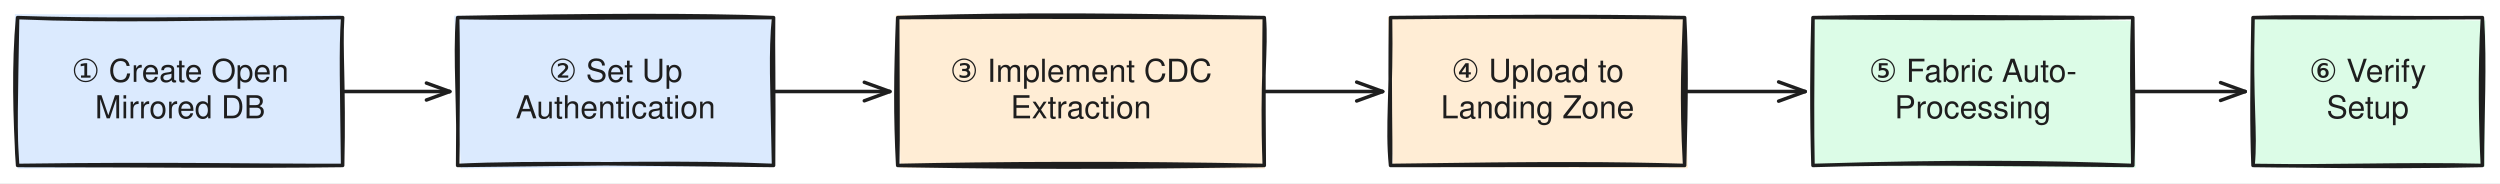
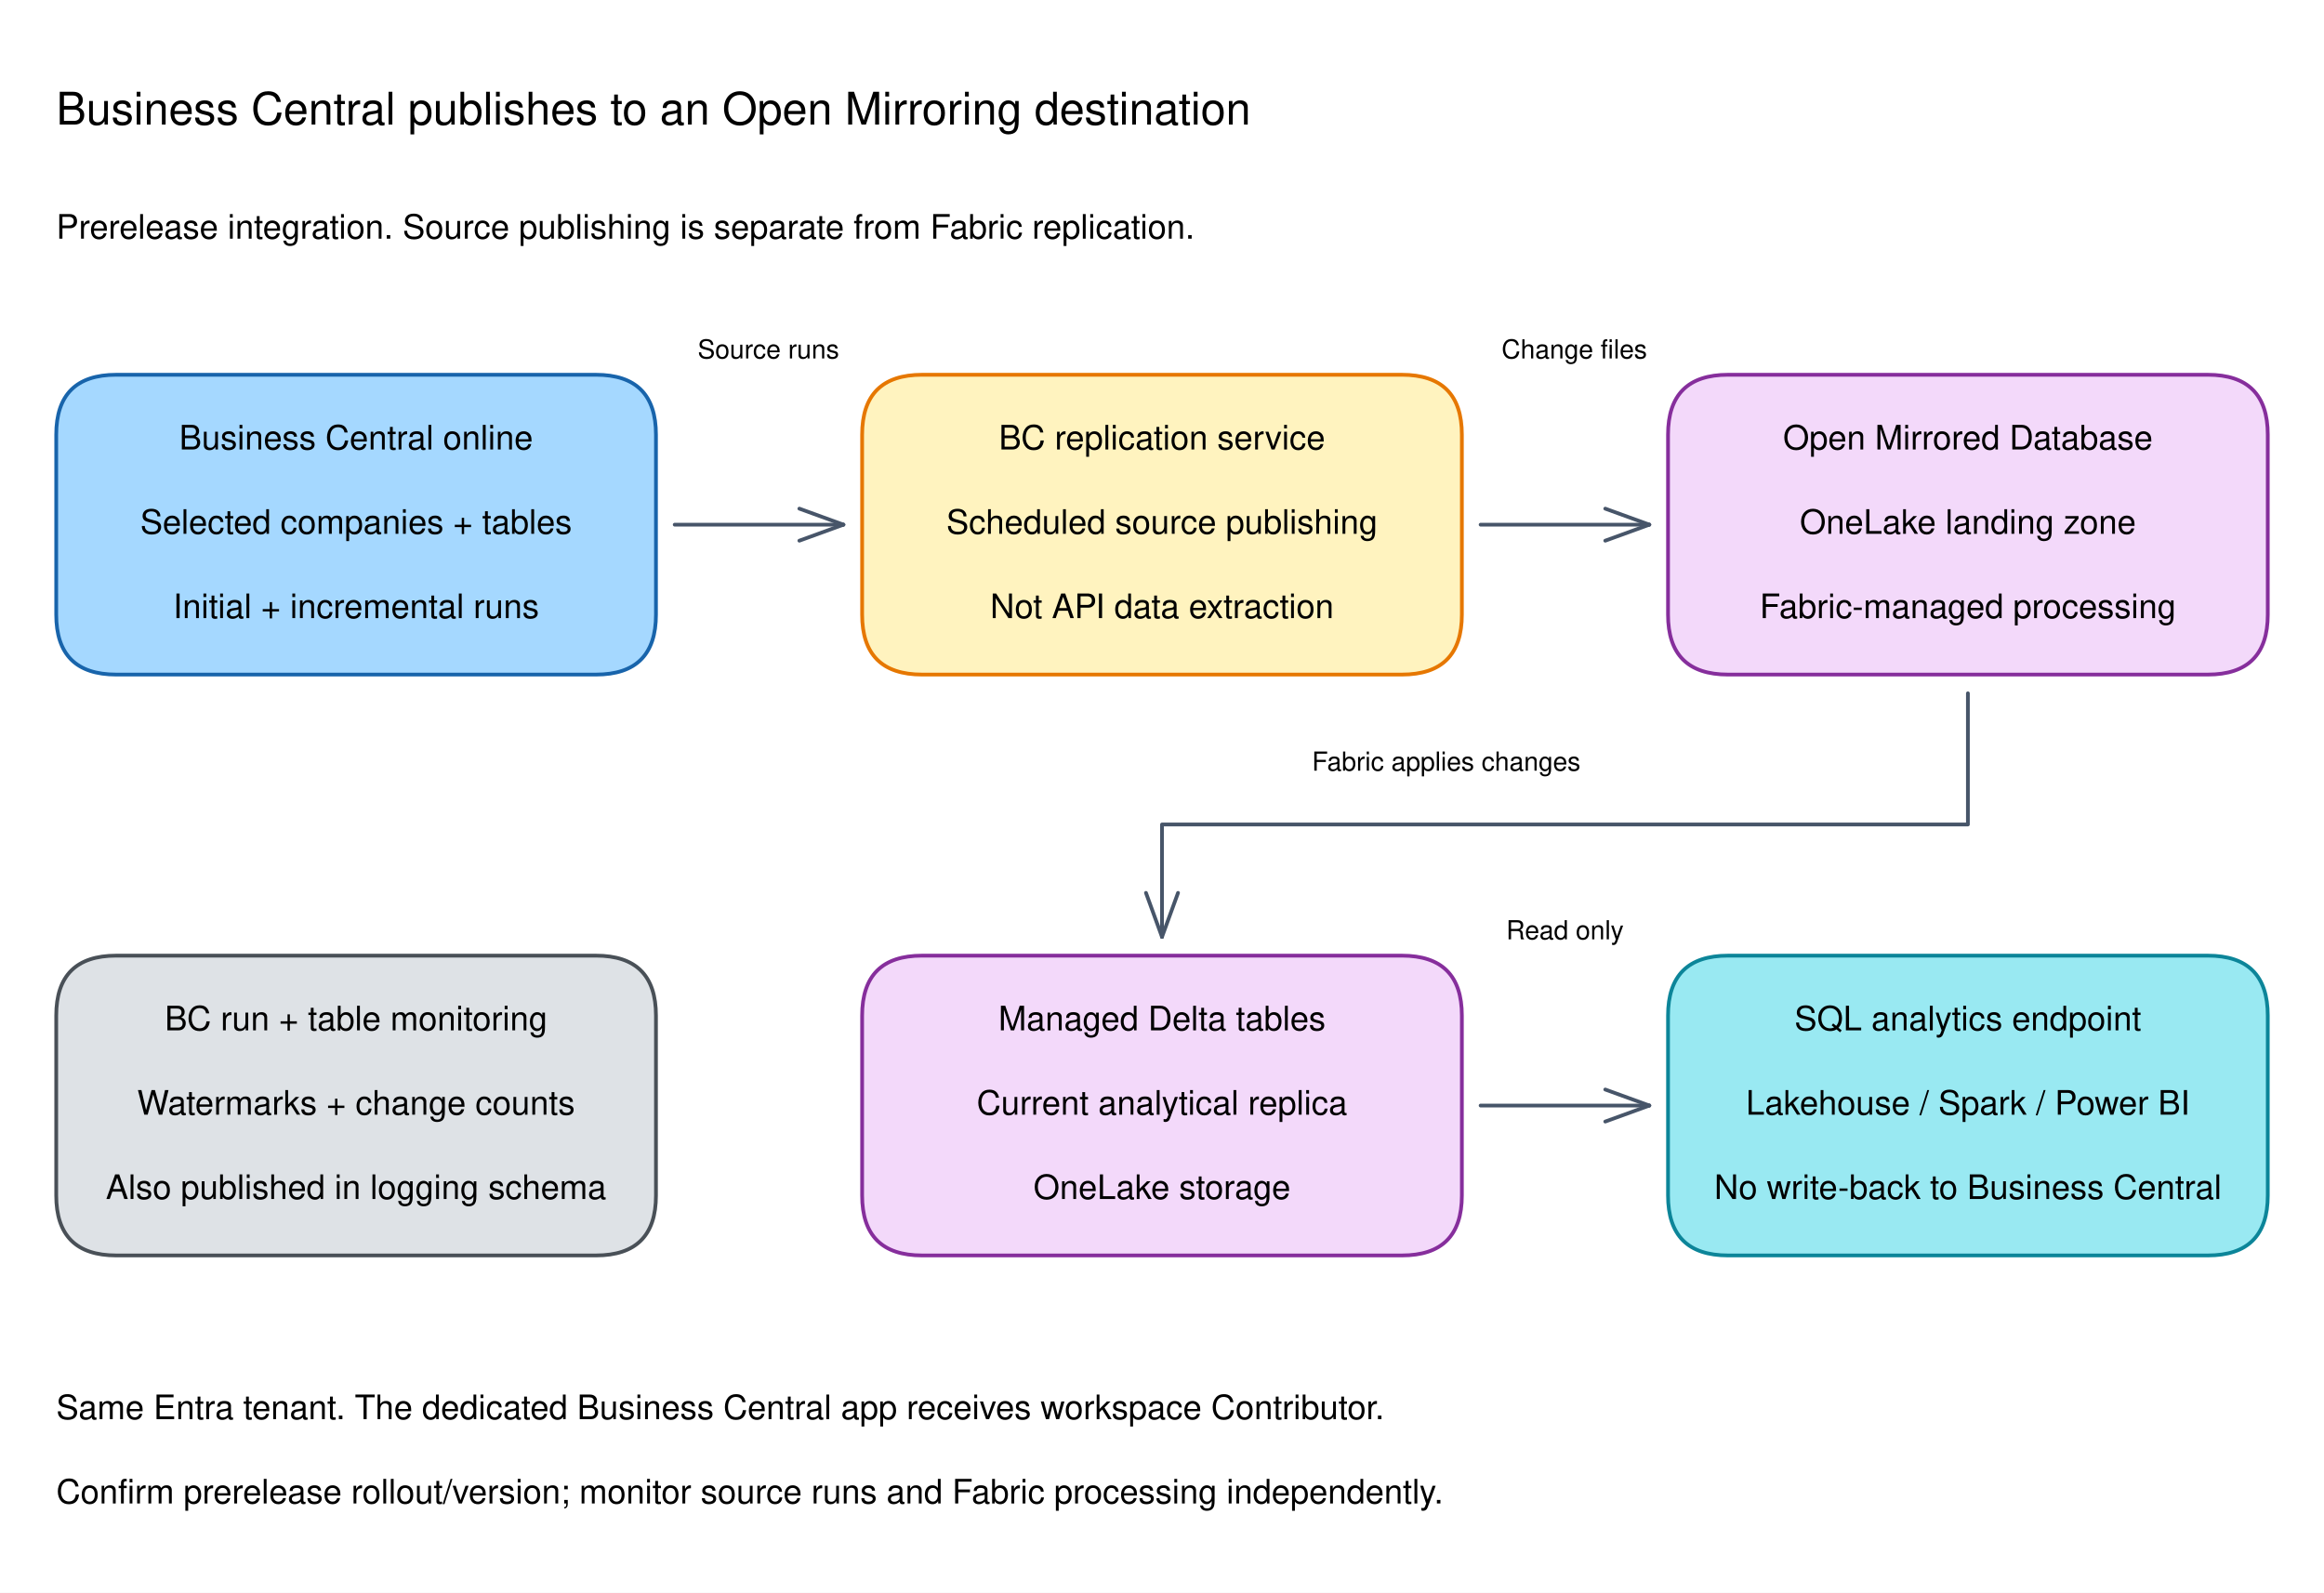
- <svg xmlns="http://www.w3.org/2000/svg" version="1.1" viewBox="0 0 1420.312 104" width="1420.312" height="104">
+ <svg xmlns="http://www.w3.org/2000/svg" version="1.1" viewBox="0 0 1240 850" width="2480" height="1700">
  <defs>
    <style class="style-fonts">
      </style>
  </defs>
-   <rect x="0" y="0" width="1420.312" height="104" fill="#ffffff" />
-   <g stroke-linecap="round" transform="translate(10 10) rotate(0 92.32812 42)">
-     <path d="M-1.56 -1.94 L183.52 -1.53 L184.02 83.19 L0.3 85.81" stroke="none" stroke-width="0" fill="#dbeafe" />
-     <path d="M0 0 C53.04 2.17, 104 0.66, 184.66 0 M0 0 C44.32 1.44, 89.34 0.96, 184.66 0 M184.66 0 C183.48 17.93, 185.68 38.01, 184.66 84 M184.66 0 C183.51 19, 184.15 38.36, 184.66 84 M184.66 84 C127.47 84.77, 73.77 84.02, 0 84 M184.66 84 C135.32 84.1, 86.42 82.85, 0 84 M0 84 C-1.65 57.07, -2.44 26.42, 0 0 M0 84 C-1.44 65.64, -0.83 48.16, 0 0" stroke="#1e1e1e" stroke-width="2" fill="none" />
+   <rect x="0" y="0" width="1240" height="850" fill="#ffffff" />
+   <g transform="translate(30 30) rotate(0 319.5059 30)">
+     <text x="0" y="36.48" font-family="Helvetica, Segoe UI Emoji" font-size="24px" fill="#000000" text-anchor="start" style="white-space: pre;" direction="ltr" dominant-baseline="alphabetic">Business Central publishes to an Open Mirroring destination</text>
  </g>
-   <g transform="translate(39.29736 31.3) rotate(0 63.03076 20.7)">
-     <text x="63.031" y="15.21" font-family="Helvetica, Segoe UI Emoji" font-size="18px" fill="#1e1e1e" text-anchor="middle" style="white-space: pre;" direction="ltr" dominant-baseline="alphabetic">① Create Open</text>
-     <text x="63.031" y="35.91" font-family="Helvetica, Segoe UI Emoji" font-size="18px" fill="#1e1e1e" text-anchor="middle" style="white-space: pre;" direction="ltr" dominant-baseline="alphabetic">Mirrored DB</text>
+   <g transform="translate(30 100) rotate(0 305.1562 22.5)">
+     <text x="0" y="27.36" font-family="Helvetica, Segoe UI Emoji" font-size="18px" fill="#000000" text-anchor="start" style="white-space: pre;" direction="ltr" dominant-baseline="alphabetic">Prerelease integration. Source publishing is separate from Fabric replication.</text>
  </g>
-   <g stroke-linecap="round" transform="translate(260 10) rotate(0 89.74219 42)">
-     <path d="M-1.94 -1.13 L177.95 -0.64 L178.68 84.3 L1.81 85.65" stroke="none" stroke-width="0" fill="#dbeafe" />
-     <path d="M0 0 C70.47 -1.35, 138.71 -1.74, 179.48 0 M0 0 C36.48 0.61, 72.65 0.06, 179.48 0 M179.48 0 C177.59 20.41, 178.56 35.95, 179.48 84 M179.48 0 C179.2 18.37, 179.84 36.36, 179.48 84 M179.48 84 C110.32 83.35, 40.93 81.99, 0 84 M179.48 84 C133.13 81.92, 84.87 83.13, 0 84 M0 84 C0.88 52.18, -1.86 22.56, 0 0 M0 84 C0.17 53.91, 0.55 23.8, 0 0" stroke="#1e1e1e" stroke-width="2" fill="none" />
+   <g stroke-linecap="round" transform="translate(30 200) rotate(0 160 80)">
+     <path d="M32 0 C88.32 0, 144.63 0, 288 0 C309.33 0, 320 10.67, 320 32 C320 63.23, 320 94.47, 320 128 C320 149.33, 309.33 160, 288 160 C202.13 160, 116.26 160, 32 160 C10.67 160, 0 149.33, 0 128 C0 104.65, 0 81.3, 0 32 C0 10.67, 10.67 0, 32 0" stroke="none" stroke-width="0" fill="#a5d8ff" />
+     <path d="M32 0 C83.2 0, 134.4 0, 288 0 M32 0 C101.63 0, 171.26 0, 288 0 M288 0 C309.33 0, 320 10.67, 320 32 M288 0 C309.33 0, 320 10.67, 320 32 M320 32 C320 52.88, 320 73.76, 320 128 M320 32 C320 69.39, 320 106.79, 320 128 M320 128 C320 149.33, 309.33 160, 288 160 M320 128 C320 149.33, 309.33 160, 288 160 M288 160 C232.79 160, 177.58 160, 32 160 M288 160 C232.75 160, 177.5 160, 32 160 M32 160 C10.67 160, 0 149.33, 0 128 M32 160 C10.67 160, 0 149.33, 0 128 M0 128 C0 100.47, 0 72.93, 0 32 M0 128 C0 101.46, 0 74.93, 0 32 M0 32 C0 10.67, 10.67 0, 32 0 M0 32 C0 10.67, 10.67 0, 32 0" stroke="#1864ab" stroke-width="2" fill="none" />
  </g>
-   <g transform="translate(292.7012 31.3) rotate(0 57.04102 20.7)">
-     <text x="57.041" y="15.21" font-family="Helvetica, Segoe UI Emoji" font-size="18px" fill="#1e1e1e" text-anchor="middle" style="white-space: pre;" direction="ltr" dominant-baseline="alphabetic">② Set Up</text>
-     <text x="57.041" y="35.91" font-family="Helvetica, Segoe UI Emoji" font-size="18px" fill="#1e1e1e" text-anchor="middle" style="white-space: pre;" direction="ltr" dominant-baseline="alphabetic">Authentication</text>
+   <g transform="translate(74.67871 212.5) rotate(0 115.3213 67.5)">
+     <text x="115.321" y="27.36" font-family="Helvetica, Segoe UI Emoji" font-size="18px" fill="#000000" text-anchor="middle" style="white-space: pre;" direction="ltr" dominant-baseline="alphabetic">Business Central online</text>
+     <text x="115.321" y="72.36" font-family="Helvetica, Segoe UI Emoji" font-size="18px" fill="#000000" text-anchor="middle" style="white-space: pre;" direction="ltr" dominant-baseline="alphabetic">Selected companies + tables</text>
+     <text x="115.321" y="117.36" font-family="Helvetica, Segoe UI Emoji" font-size="18px" fill="#000000" text-anchor="middle" style="white-space: pre;" direction="ltr" dominant-baseline="alphabetic">Initial + incremental runs</text>
  </g>
-   <g stroke-linecap="round" transform="translate(510 10) rotate(0 104.1328 42)">
-     <path d="M-1.13 -1.53 L207.62 -0.81 L208.57 85.81 L1.65 85.35" stroke="none" stroke-width="0" fill="#ffedd5" />
-     <path d="M0 0 C45.3 -1.36, 90.93 -2.35, 208.27 0 M0 0 C44.11 -0.26, 87.88 -0.36, 208.27 0 M208.27 0 C209.71 17.73, 206.5 34.19, 208.27 84 M208.27 0 C208.09 20.5, 207.91 40, 208.27 84 M208.27 84 C131.66 82.37, 53.3 82.83, 0 84 M208.27 84 C151.34 84.7, 96.27 85.71, 0 84 M0 84 C-1.48 55.9, -1.25 32.36, 0 0 M0 84 C0.45 65.16, 0.05 45.53, 0 0" stroke="#1e1e1e" stroke-width="2" fill="none" />
+   <g stroke-linecap="round" transform="translate(460 200) rotate(0 160 80)">
+     <path d="M32 0 C88.32 0, 144.63 0, 288 0 C309.33 0, 320 10.67, 320 32 C320 63.23, 320 94.47, 320 128 C320 149.33, 309.33 160, 288 160 C202.13 160, 116.26 160, 32 160 C10.67 160, 0 149.33, 0 128 C0 104.65, 0 81.3, 0 32 C0 10.67, 10.67 0, 32 0" stroke="none" stroke-width="0" fill="#fff3bf" />
+     <path d="M32 0 C83.2 0, 134.4 0, 288 0 M32 0 C101.63 0, 171.26 0, 288 0 M288 0 C309.33 0, 320 10.67, 320 32 M288 0 C309.33 0, 320 10.67, 320 32 M320 32 C320 52.88, 320 73.76, 320 128 M320 32 C320 69.39, 320 106.79, 320 128 M320 128 C320 149.33, 309.33 160, 288 160 M320 128 C320 149.33, 309.33 160, 288 160 M288 160 C232.79 160, 177.58 160, 32 160 M288 160 C232.75 160, 177.5 160, 32 160 M32 160 C10.67 160, 0 149.33, 0 128 M32 160 C10.67 160, 0 149.33, 0 128 M0 128 C0 100.47, 0 72.93, 0 32 M0 128 C0 101.46, 0 74.93, 0 32 M0 32 C0 10.67, 10.67 0, 32 0 M0 32 C0 10.67, 10.67 0, 32 0" stroke="#e67700" stroke-width="2" fill="none" />
  </g>
-   <g transform="translate(538.6172 31.3) rotate(0 75.51562 20.7)">
-     <text x="75.516" y="15.21" font-family="Helvetica, Segoe UI Emoji" font-size="18px" fill="#1e1e1e" text-anchor="middle" style="white-space: pre;" direction="ltr" dominant-baseline="alphabetic">③ Implement CDC</text>
-     <text x="75.516" y="35.91" font-family="Helvetica, Segoe UI Emoji" font-size="18px" fill="#1e1e1e" text-anchor="middle" style="white-space: pre;" direction="ltr" dominant-baseline="alphabetic">Extraction</text>
+   <g transform="translate(504.9204 212.5) rotate(0 115.0796 67.5)">
+     <text x="115.08" y="27.36" font-family="Helvetica, Segoe UI Emoji" font-size="18px" fill="#000000" text-anchor="middle" style="white-space: pre;" direction="ltr" dominant-baseline="alphabetic">BC replication service</text>
+     <text x="115.08" y="72.36" font-family="Helvetica, Segoe UI Emoji" font-size="18px" fill="#000000" text-anchor="middle" style="white-space: pre;" direction="ltr" dominant-baseline="alphabetic">Scheduled source publishing</text>
+     <text x="115.08" y="117.36" font-family="Helvetica, Segoe UI Emoji" font-size="18px" fill="#000000" text-anchor="middle" style="white-space: pre;" direction="ltr" dominant-baseline="alphabetic">Not API data extraction</text>
  </g>
-   <g stroke-linecap="round" transform="translate(790 10) rotate(0 83.53906 42)">
-     <path d="M-1.53 -0.64 L166.27 0.3 L168.89 85.65 L1.35 84.9" stroke="none" stroke-width="0" fill="#ffedd5" />
-     <path d="M0 0 C54.82 -0.52, 109.32 -1.11, 167.08 0 M0 0 C42.16 -0.43, 84.86 -0.57, 167.08 0 M167.08 0 C166.39 21.43, 164.91 44.6, 167.08 84 M167.08 0 C168.23 21.46, 168.13 43.58, 167.08 84 M167.08 84 C127.58 83.8, 89.9 83.92, 0 84 M167.08 84 C127.44 82.84, 89.54 82.65, 0 84 M0 84 C-2.16 62.04, 0.66 42.03, 0 0 M0 84 C0.31 66.32, -0.57 49.64, 0 0" stroke="#1e1e1e" stroke-width="2" fill="none" />
+   <g stroke-linecap="round" transform="translate(890 200) rotate(0 160 80)">
+     <path d="M32 0 C88.32 0, 144.63 0, 288 0 C309.33 0, 320 10.67, 320 32 C320 63.23, 320 94.47, 320 128 C320 149.33, 309.33 160, 288 160 C202.13 160, 116.26 160, 32 160 C10.67 160, 0 149.33, 0 128 C0 104.65, 0 81.3, 0 32 C0 10.67, 10.67 0, 32 0" stroke="none" stroke-width="0" fill="#f3d9fa" />
+     <path d="M32 0 C83.2 0, 134.4 0, 288 0 M32 0 C101.63 0, 171.26 0, 288 0 M288 0 C309.33 0, 320 10.67, 320 32 M288 0 C309.33 0, 320 10.67, 320 32 M320 32 C320 52.88, 320 73.76, 320 128 M320 32 C320 69.39, 320 106.79, 320 128 M320 128 C320 149.33, 309.33 160, 288 160 M320 128 C320 149.33, 309.33 160, 288 160 M288 160 C232.79 160, 177.58 160, 32 160 M288 160 C232.75 160, 177.5 160, 32 160 M32 160 C10.67 160, 0 149.33, 0 128 M32 160 C10.67 160, 0 149.33, 0 128 M0 128 C0 100.47, 0 72.93, 0 32 M0 128 C0 101.46, 0 74.93, 0 32 M0 32 C0 10.67, 10.67 0, 32 0 M0 32 C0 10.67, 10.67 0, 32 0" stroke="#862e9c" stroke-width="2" fill="none" />
  </g>
-   <g transform="translate(818.4932 31.3) rotate(0 55.0459 20.7)">
-     <text x="55.046" y="15.21" font-family="Helvetica, Segoe UI Emoji" font-size="18px" fill="#1e1e1e" text-anchor="middle" style="white-space: pre;" direction="ltr" dominant-baseline="alphabetic">④ Upload to</text>
-     <text x="55.046" y="35.91" font-family="Helvetica, Segoe UI Emoji" font-size="18px" fill="#1e1e1e" text-anchor="middle" style="white-space: pre;" direction="ltr" dominant-baseline="alphabetic">Landing Zone</text>
+   <g transform="translate(938.4448 212.5) rotate(0 111.5552 67.5)">
+     <text x="111.555" y="27.36" font-family="Helvetica, Segoe UI Emoji" font-size="18px" fill="#000000" text-anchor="middle" style="white-space: pre;" direction="ltr" dominant-baseline="alphabetic">Open Mirrored Database</text>
+     <text x="111.555" y="72.36" font-family="Helvetica, Segoe UI Emoji" font-size="18px" fill="#000000" text-anchor="middle" style="white-space: pre;" direction="ltr" dominant-baseline="alphabetic">OneLake landing zone</text>
+     <text x="111.555" y="117.36" font-family="Helvetica, Segoe UI Emoji" font-size="18px" fill="#000000" text-anchor="middle" style="white-space: pre;" direction="ltr" dominant-baseline="alphabetic">Fabric-managed processing</text>
  </g>
-   <g stroke-linecap="round" transform="translate(1030 10) rotate(0 90.84375 42)">
-     <path d="M-0.64 -0.81 L181.99 1.81 L183.33 85.35 L0.9 84.25" stroke="none" stroke-width="0" fill="#dcfce7" />
-     <path d="M0 0 C59.82 -1.19, 120.19 -0.15, 181.69 0 M0 0 C50.62 0.42, 101.83 0.92, 181.69 0 M181.69 0 C180.85 18.61, 181.05 39.66, 181.69 84 M181.69 0 C181.87 28.35, 182.56 54.34, 181.69 84 M181.69 84 C131.32 82.07, 81.81 81.51, 0 84 M181.69 84 C115.52 83.48, 48.85 82.34, 0 84 M0 84 C-0.91 55.7, -0.71 23.27, 0 0 M0 84 C-0.46 61.86, -0.25 40.9, 0 0" stroke="#1e1e1e" stroke-width="2" fill="none" />
+   <g stroke-linecap="round" transform="translate(30 510) rotate(0 160 80)">
+     <path d="M32 0 C88.32 0, 144.63 0, 288 0 C309.33 0, 320 10.67, 320 32 C320 63.23, 320 94.47, 320 128 C320 149.33, 309.33 160, 288 160 C202.13 160, 116.26 160, 32 160 C10.67 160, 0 149.33, 0 128 C0 104.65, 0 81.3, 0 32 C0 10.67, 10.67 0, 32 0" stroke="none" stroke-width="0" fill="#dee2e6" />
+     <path d="M32 0 C83.2 0, 134.4 0, 288 0 M32 0 C101.63 0, 171.26 0, 288 0 M288 0 C309.33 0, 320 10.67, 320 32 M288 0 C309.33 0, 320 10.67, 320 32 M320 32 C320 52.88, 320 73.76, 320 128 M320 32 C320 69.39, 320 106.79, 320 128 M320 128 C320 149.33, 309.33 160, 288 160 M320 128 C320 149.33, 309.33 160, 288 160 M288 160 C232.79 160, 177.58 160, 32 160 M288 160 C232.75 160, 177.5 160, 32 160 M32 160 C10.67 160, 0 149.33, 0 128 M32 160 C10.67 160, 0 149.33, 0 128 M0 128 C0 100.47, 0 72.93, 0 32 M0 128 C0 101.46, 0 74.93, 0 32 M0 32 C0 10.67, 10.67 0, 32 0 M0 32 C0 10.67, 10.67 0, 32 0" stroke="#495057" stroke-width="2" fill="none" />
  </g>
-   <g transform="translate(1060.327 31.3) rotate(0 60.51709 20.7)">
-     <text x="60.517" y="15.21" font-family="Helvetica, Segoe UI Emoji" font-size="18px" fill="#1e1e1e" text-anchor="middle" style="white-space: pre;" direction="ltr" dominant-baseline="alphabetic">⑤ Fabric Auto-</text>
-     <text x="60.517" y="35.91" font-family="Helvetica, Segoe UI Emoji" font-size="18px" fill="#1e1e1e" text-anchor="middle" style="white-space: pre;" direction="ltr" dominant-baseline="alphabetic">Processing</text>
+   <g transform="translate(56.41504 522.5) rotate(0 133.585 67.5)">
+     <text x="133.585" y="27.36" font-family="Helvetica, Segoe UI Emoji" font-size="18px" fill="#000000" text-anchor="middle" style="white-space: pre;" direction="ltr" dominant-baseline="alphabetic">BC run + table monitoring</text>
+     <text x="133.585" y="72.36" font-family="Helvetica, Segoe UI Emoji" font-size="18px" fill="#000000" text-anchor="middle" style="white-space: pre;" direction="ltr" dominant-baseline="alphabetic">Watermarks + change counts</text>
+     <text x="133.585" y="117.36" font-family="Helvetica, Segoe UI Emoji" font-size="18px" fill="#000000" text-anchor="middle" style="white-space: pre;" direction="ltr" dominant-baseline="alphabetic">Also published in logging schema</text>
  </g>
-   <g stroke-linecap="round" transform="translate(1280 10) rotate(0 65.15625 42)">
-     <path d="M-0.81 0.3 L132.13 1.65 L131.66 84.9 L0.25 83.16" stroke="none" stroke-width="0" fill="#dcfce7" />
-     <path d="M0 0 C32.22 -1, 67.4 0.4, 130.31 0 M0 0 C36.05 0.08, 73.37 0.36, 130.31 0 M130.31 0 C128.56 30.88, 129.33 64.98, 130.31 84 M130.31 0 C131.91 27.59, 130.37 53.49, 130.31 84 M130.31 84 C86.35 82.92, 42.59 84.84, 0 84 M130.31 84 C103.35 84.56, 74.69 84.92, 0 84 M0 84 C1.81 65.56, -1.24 49.24, 0 0 M0 84 C-0.89 61.41, -0.69 39.62, 0 0" stroke="#1e1e1e" stroke-width="2" fill="none" />
+   <g stroke-linecap="round" transform="translate(460 510) rotate(0 160 80)">
+     <path d="M32 0 C88.32 0, 144.63 0, 288 0 C309.33 0, 320 10.67, 320 32 C320 63.23, 320 94.47, 320 128 C320 149.33, 309.33 160, 288 160 C202.13 160, 116.26 160, 32 160 C10.67 160, 0 149.33, 0 128 C0 104.65, 0 81.3, 0 32 C0 10.67, 10.67 0, 32 0" stroke="none" stroke-width="0" fill="#f3d9fa" />
+     <path d="M32 0 C83.2 0, 134.4 0, 288 0 M32 0 C101.63 0, 171.26 0, 288 0 M288 0 C309.33 0, 320 10.67, 320 32 M288 0 C309.33 0, 320 10.67, 320 32 M320 32 C320 52.88, 320 73.76, 320 128 M320 32 C320 69.39, 320 106.79, 320 128 M320 128 C320 149.33, 309.33 160, 288 160 M320 128 C320 149.33, 309.33 160, 288 160 M288 160 C232.79 160, 177.58 160, 32 160 M288 160 C232.75 160, 177.5 160, 32 160 M32 160 C10.67 160, 0 149.33, 0 128 M32 160 C10.67 160, 0 149.33, 0 128 M0 128 C0 100.47, 0 72.93, 0 32 M0 128 C0 101.46, 0 74.93, 0 32 M0 32 C0 10.67, 10.67 0, 32 0 M0 32 C0 10.67, 10.67 0, 32 0" stroke="#862e9c" stroke-width="2" fill="none" />
  </g>
-   <g transform="translate(1311.147 31.3) rotate(0 34.00928 20.7)">
-     <text x="34.009" y="15.21" font-family="Helvetica, Segoe UI Emoji" font-size="18px" fill="#1e1e1e" text-anchor="middle" style="white-space: pre;" direction="ltr" dominant-baseline="alphabetic">⑥ Verify</text>
-     <text x="34.009" y="35.91" font-family="Helvetica, Segoe UI Emoji" font-size="18px" fill="#1e1e1e" text-anchor="middle" style="white-space: pre;" direction="ltr" dominant-baseline="alphabetic">Setup</text>
+   <g transform="translate(520.9561 522.5) rotate(0 99.04395 67.5)">
+     <text x="99.044" y="27.36" font-family="Helvetica, Segoe UI Emoji" font-size="18px" fill="#000000" text-anchor="middle" style="white-space: pre;" direction="ltr" dominant-baseline="alphabetic">Managed Delta tables</text>
+     <text x="99.044" y="72.36" font-family="Helvetica, Segoe UI Emoji" font-size="18px" fill="#000000" text-anchor="middle" style="white-space: pre;" direction="ltr" dominant-baseline="alphabetic">Current analytical replica</text>
+     <text x="99.044" y="117.36" font-family="Helvetica, Segoe UI Emoji" font-size="18px" fill="#000000" text-anchor="middle" style="white-space: pre;" direction="ltr" dominant-baseline="alphabetic">OneLake storage</text>
+   </g>
+   <g stroke-linecap="round" transform="translate(890 510) rotate(0 160 80)">
+     <path d="M32 0 C88.32 0, 144.63 0, 288 0 C309.33 0, 320 10.67, 320 32 C320 63.23, 320 94.47, 320 128 C320 149.33, 309.33 160, 288 160 C202.13 160, 116.26 160, 32 160 C10.67 160, 0 149.33, 0 128 C0 104.65, 0 81.3, 0 32 C0 10.67, 10.67 0, 32 0" stroke="none" stroke-width="0" fill="#99e9f2" />
+     <path d="M32 0 C83.2 0, 134.4 0, 288 0 M32 0 C101.63 0, 171.26 0, 288 0 M288 0 C309.33 0, 320 10.67, 320 32 M288 0 C309.33 0, 320 10.67, 320 32 M320 32 C320 52.88, 320 73.76, 320 128 M320 32 C320 69.39, 320 106.79, 320 128 M320 128 C320 149.33, 309.33 160, 288 160 M320 128 C320 149.33, 309.33 160, 288 160 M288 160 C232.79 160, 177.58 160, 32 160 M288 160 C232.75 160, 177.5 160, 32 160 M32 160 C10.67 160, 0 149.33, 0 128 M32 160 C10.67 160, 0 149.33, 0 128 M0 128 C0 100.47, 0 72.93, 0 32 M0 128 C0 101.46, 0 74.93, 0 32 M0 32 C0 10.67, 10.67 0, 32 0 M0 32 C0 10.67, 10.67 0, 32 0" stroke="#0c8599" stroke-width="2" fill="none" />
+   </g>
+   <g transform="translate(914.4463 522.5) rotate(0 135.5537 67.5)">
+     <text x="135.554" y="27.36" font-family="Helvetica, Segoe UI Emoji" font-size="18px" fill="#000000" text-anchor="middle" style="white-space: pre;" direction="ltr" dominant-baseline="alphabetic">SQL analytics endpoint</text>
+     <text x="135.554" y="72.36" font-family="Helvetica, Segoe UI Emoji" font-size="18px" fill="#000000" text-anchor="middle" style="white-space: pre;" direction="ltr" dominant-baseline="alphabetic">Lakehouse / Spark / Power BI</text>
+     <text x="135.554" y="117.36" font-family="Helvetica, Segoe UI Emoji" font-size="18px" fill="#000000" text-anchor="middle" style="white-space: pre;" direction="ltr" dominant-baseline="alphabetic">No write-back to Business Central</text>
  </g>
  <g stroke-linecap="round">
-     <g transform="translate(195.156 52) rotate(0 30.17188 0)">
-       <path d="M0 0 C5.36 0, 22.11 0, 32.17 0 C42.23 0, 55.65 0, 60.34 0 M0 0 C5.36 0, 22.11 0, 32.17 0 C42.23 0, 55.65 0, 60.34 0" stroke="#1e1e1e" stroke-width="2" fill="none" />
+     <g transform="translate(360 280) rotate(0 45 0)">
+       <path d="M0 0 C18 0, 36 0, 90 0 M0 0 C24.48 0, 48.96 0, 90 0" stroke="#475569" stroke-width="2" fill="none" />
    </g>
-     <g transform="translate(195.156 52) rotate(0 30.17188 0)">
-       <path d="M47.11 4.82 C50.55 3.56, 53.99 2.31, 60.34 0 M47.11 4.82 C50.22 3.69, 53.32 2.55, 60.34 0" stroke="#1e1e1e" stroke-width="2" fill="none" />
+     <g transform="translate(360 280) rotate(0 45 0)">
+       <path d="M66.51 8.55 C71.21 6.84, 75.9 5.13, 90 0 M66.51 8.55 C72.9 6.22, 79.29 3.9, 90 0" stroke="#475569" stroke-width="2" fill="none" />
    </g>
-     <g transform="translate(195.156 52) rotate(0 30.17188 0)">
-       <path d="M47.11 -4.82 C50.55 -3.56, 53.99 -2.31, 60.34 0 M47.11 -4.82 C50.22 -3.69, 53.32 -2.55, 60.34 0" stroke="#1e1e1e" stroke-width="2" fill="none" />
+     <g transform="translate(360 280) rotate(0 45 0)">
+       <path d="M66.51 -8.55 C71.21 -6.84, 75.9 -5.13, 90 0 M66.51 -8.55 C72.9 -6.22, 79.29 -3.9, 90 0" stroke="#475569" stroke-width="2" fill="none" />
    </g>
  </g>
  <mask />
+   <g transform="translate(372.2588 170) rotate(0 37.74121 17.5)">
+     <text x="37.741" y="21.28" font-family="Helvetica, Segoe UI Emoji" font-size="14px" fill="#000000" text-anchor="middle" style="white-space: pre;" direction="ltr" dominant-baseline="alphabetic">Source runs</text>
+   </g>
  <g stroke-linecap="round">
-     <g transform="translate(439.9848 52) rotate(0 32.75781 0)">
-       <path d="M0 0 C5.79 0, 23.84 0, 34.76 0 C45.68 0, 60.39 0, 65.52 0 M0 0 C5.79 0, 23.84 0, 34.76 0 C45.68 0, 60.39 0, 65.52 0" stroke="#1e1e1e" stroke-width="2" fill="none" />
+     <g transform="translate(790 280) rotate(0 45 0)">
+       <path d="M0 0 C18 0, 36 0, 90 0 M0 0 C24.48 0, 48.96 0, 90 0" stroke="#475569" stroke-width="2" fill="none" />
    </g>
-     <g transform="translate(439.9848 52) rotate(0 32.75781 0)">
-       <path d="M51.06 5.26 C54.57 3.98, 58.07 2.71, 65.52 0 M51.06 5.26 C54.35 4.06, 57.64 2.87, 65.52 0" stroke="#1e1e1e" stroke-width="2" fill="none" />
+     <g transform="translate(790 280) rotate(0 45 0)">
+       <path d="M66.51 8.55 C71.21 6.84, 75.9 5.13, 90 0 M66.51 8.55 C72.9 6.22, 79.29 3.9, 90 0" stroke="#475569" stroke-width="2" fill="none" />
    </g>
-     <g transform="translate(439.9848 52) rotate(0 32.75781 0)">
-       <path d="M51.06 -5.26 C54.57 -3.98, 58.07 -2.71, 65.52 0 M51.06 -5.26 C54.35 -4.06, 57.64 -2.87, 65.52 0" stroke="#1e1e1e" stroke-width="2" fill="none" />
+     <g transform="translate(790 280) rotate(0 45 0)">
+       <path d="M66.51 -8.55 C71.21 -6.84, 75.9 -5.13, 90 0 M66.51 -8.55 C72.9 -6.22, 79.29 -3.9, 90 0" stroke="#475569" stroke-width="2" fill="none" />
    </g>
  </g>
  <mask />
+   <g transform="translate(801.0864 170) rotate(0 38.91357 17.5)">
+     <text x="38.914" y="21.28" font-family="Helvetica, Segoe UI Emoji" font-size="14px" fill="#000000" text-anchor="middle" style="white-space: pre;" direction="ltr" dominant-baseline="alphabetic">Change files</text>
+   </g>
  <g stroke-linecap="round">
-     <g transform="translate(718.7654 52) rotate(0 33.36719 0)">
-       <path d="M0 0 C5.89 0, 24.24 0, 35.37 0 C46.49 0, 61.51 0, 66.73 0 M0 0 C5.89 0, 24.24 0, 35.37 0 C46.49 0, 61.51 0, 66.73 0" stroke="#1e1e1e" stroke-width="2" fill="none" />
+     <g transform="translate(1050 370) rotate(0 -215 65)">
+       <path d="M0 0 C0 14, 0 28, 0 70 M0 0 C0 19.04, 0 38.08, 0 70 M0 70 C-101.11 70, -202.21 70, -430 70 M0 70 C-161.37 70, -322.74 70, -430 70 M-430 70 C-430 91.69, -430 113.38, -430 130 M-430 70 C-430 84.45, -430 98.91, -430 130" stroke="#475569" stroke-width="2" fill="none" />
    </g>
-     <g transform="translate(718.7654 52) rotate(0 33.36719 0)">
-       <path d="M52 5.36 C55.01 4.27, 58.02 3.17, 66.73 0 M52 5.36 C55.29 4.17, 58.57 2.97, 66.73 0" stroke="#1e1e1e" stroke-width="2" fill="none" />
+     <g transform="translate(1050 370) rotate(0 -215 65)">
+       <path d="M-438.55 106.51 C-436.84 111.21, -435.13 115.9, -430 130 M-438.55 106.51 C-436.22 112.9, -433.9 119.29, -430 130" stroke="#475569" stroke-width="2" fill="none" />
    </g>
-     <g transform="translate(718.7654 52) rotate(0 33.36719 0)">
-       <path d="M52 -5.36 C55.01 -4.27, 58.02 -3.17, 66.73 0 M52 -5.36 C55.29 -4.17, 58.57 -2.97, 66.73 0" stroke="#1e1e1e" stroke-width="2" fill="none" />
+     <g transform="translate(1050 370) rotate(0 -215 65)">
+       <path d="M-421.45 106.51 C-423.16 111.21, -424.87 115.9, -430 130 M-421.45 106.51 C-423.78 112.9, -426.1 119.29, -430 130" stroke="#475569" stroke-width="2" fill="none" />
    </g>
  </g>
  <mask />
+   <g transform="translate(700 390) rotate(0 71.98584 17.5)">
+     <text x="0" y="21.28" font-family="Helvetica, Segoe UI Emoji" font-size="14px" fill="#000000" text-anchor="start" style="white-space: pre;" direction="ltr" dominant-baseline="alphabetic">Fabric applies changes</text>
+   </g>
  <g stroke-linecap="round">
-     <g transform="translate(957.5778 52) rotate(0 33.96094 0)">
-       <path d="M0 0 C5.99 0, 24.64 0, 35.96 0 C47.28 0, 62.6 0, 67.92 0 M0 0 C5.99 0, 24.64 0, 35.96 0 C47.28 0, 62.6 0, 67.92 0" stroke="#1e1e1e" stroke-width="2" fill="none" />
+     <g transform="translate(790 590) rotate(0 45 0)">
+       <path d="M0 0 C18 0, 36 0, 90 0 M0 0 C24.48 0, 48.96 0, 90 0" stroke="#475569" stroke-width="2" fill="none" />
    </g>
-     <g transform="translate(957.5778 52) rotate(0 33.96094 0)">
-       <path d="M52.91 5.47 C56.1 4.3, 59.29 3.14, 67.92 0 M52.91 5.47 C56.11 4.3, 59.32 3.13, 67.92 0" stroke="#1e1e1e" stroke-width="2" fill="none" />
+     <g transform="translate(790 590) rotate(0 45 0)">
+       <path d="M66.51 8.55 C71.21 6.84, 75.9 5.13, 90 0 M66.51 8.55 C72.9 6.22, 79.29 3.9, 90 0" stroke="#475569" stroke-width="2" fill="none" />
    </g>
-     <g transform="translate(957.5778 52) rotate(0 33.96094 0)">
-       <path d="M52.91 -5.47 C56.1 -4.3, 59.29 -3.14, 67.92 0 M52.91 -5.47 C56.11 -4.3, 59.32 -3.13, 67.92 0" stroke="#1e1e1e" stroke-width="2" fill="none" />
+     <g transform="translate(790 590) rotate(0 45 0)">
+       <path d="M66.51 -8.55 C71.21 -6.84, 75.9 -5.13, 90 0 M66.51 -8.55 C72.9 -6.22, 79.29 -3.9, 90 0" stroke="#475569" stroke-width="2" fill="none" />
    </g>
  </g>
  <mask />
-   <g stroke-linecap="round">
-     <g transform="translate(1212.188 52) rotate(0 31.65625 0)">
-       <path d="M0 0 C5.61 0, 23.1 0, 33.66 0 C44.21 0, 58.37 0, 63.31 0 M0 0 C5.61 0, 23.1 0, 33.66 0 C44.21 0, 58.37 0, 63.31 0" stroke="#1e1e1e" stroke-width="2" fill="none" />
-     </g>
-     <g transform="translate(1212.188 52) rotate(0 31.65625 0)">
-       <path d="M49.38 5.07 C52.95 3.77, 56.52 2.47, 63.31 0 M49.38 5.07 C53.19 3.68, 57 2.3, 63.31 0" stroke="#1e1e1e" stroke-width="2" fill="none" />
-     </g>
-     <g transform="translate(1212.188 52) rotate(0 31.65625 0)">
-       <path d="M49.38 -5.07 C52.95 -3.77, 56.52 -2.47, 63.31 0 M49.38 -5.07 C53.19 -3.68, 57 -2.3, 63.31 0" stroke="#1e1e1e" stroke-width="2" fill="none" />
-     </g>
+   <g transform="translate(803.4795 480) rotate(0 31.52051 17.5)">
+     <text x="31.521" y="21.28" font-family="Helvetica, Segoe UI Emoji" font-size="14px" fill="#000000" text-anchor="middle" style="white-space: pre;" direction="ltr" dominant-baseline="alphabetic">Read only</text>
  </g>
-   <mask />
+   <g transform="translate(30 730) rotate(0 371.0171 45)">
+     <text x="0" y="27.36" font-family="Helvetica, Segoe UI Emoji" font-size="18px" fill="#000000" text-anchor="start" style="white-space: pre;" direction="ltr" dominant-baseline="alphabetic">Same Entra tenant. The dedicated Business Central app receives workspace Contributor.</text>
+     <text x="0" y="72.36" font-family="Helvetica, Segoe UI Emoji" font-size="18px" fill="#000000" text-anchor="start" style="white-space: pre;" direction="ltr" dominant-baseline="alphabetic">Confirm prerelease rollout/version; monitor source runs and Fabric processing independently.</text>
+   </g>
</svg>
